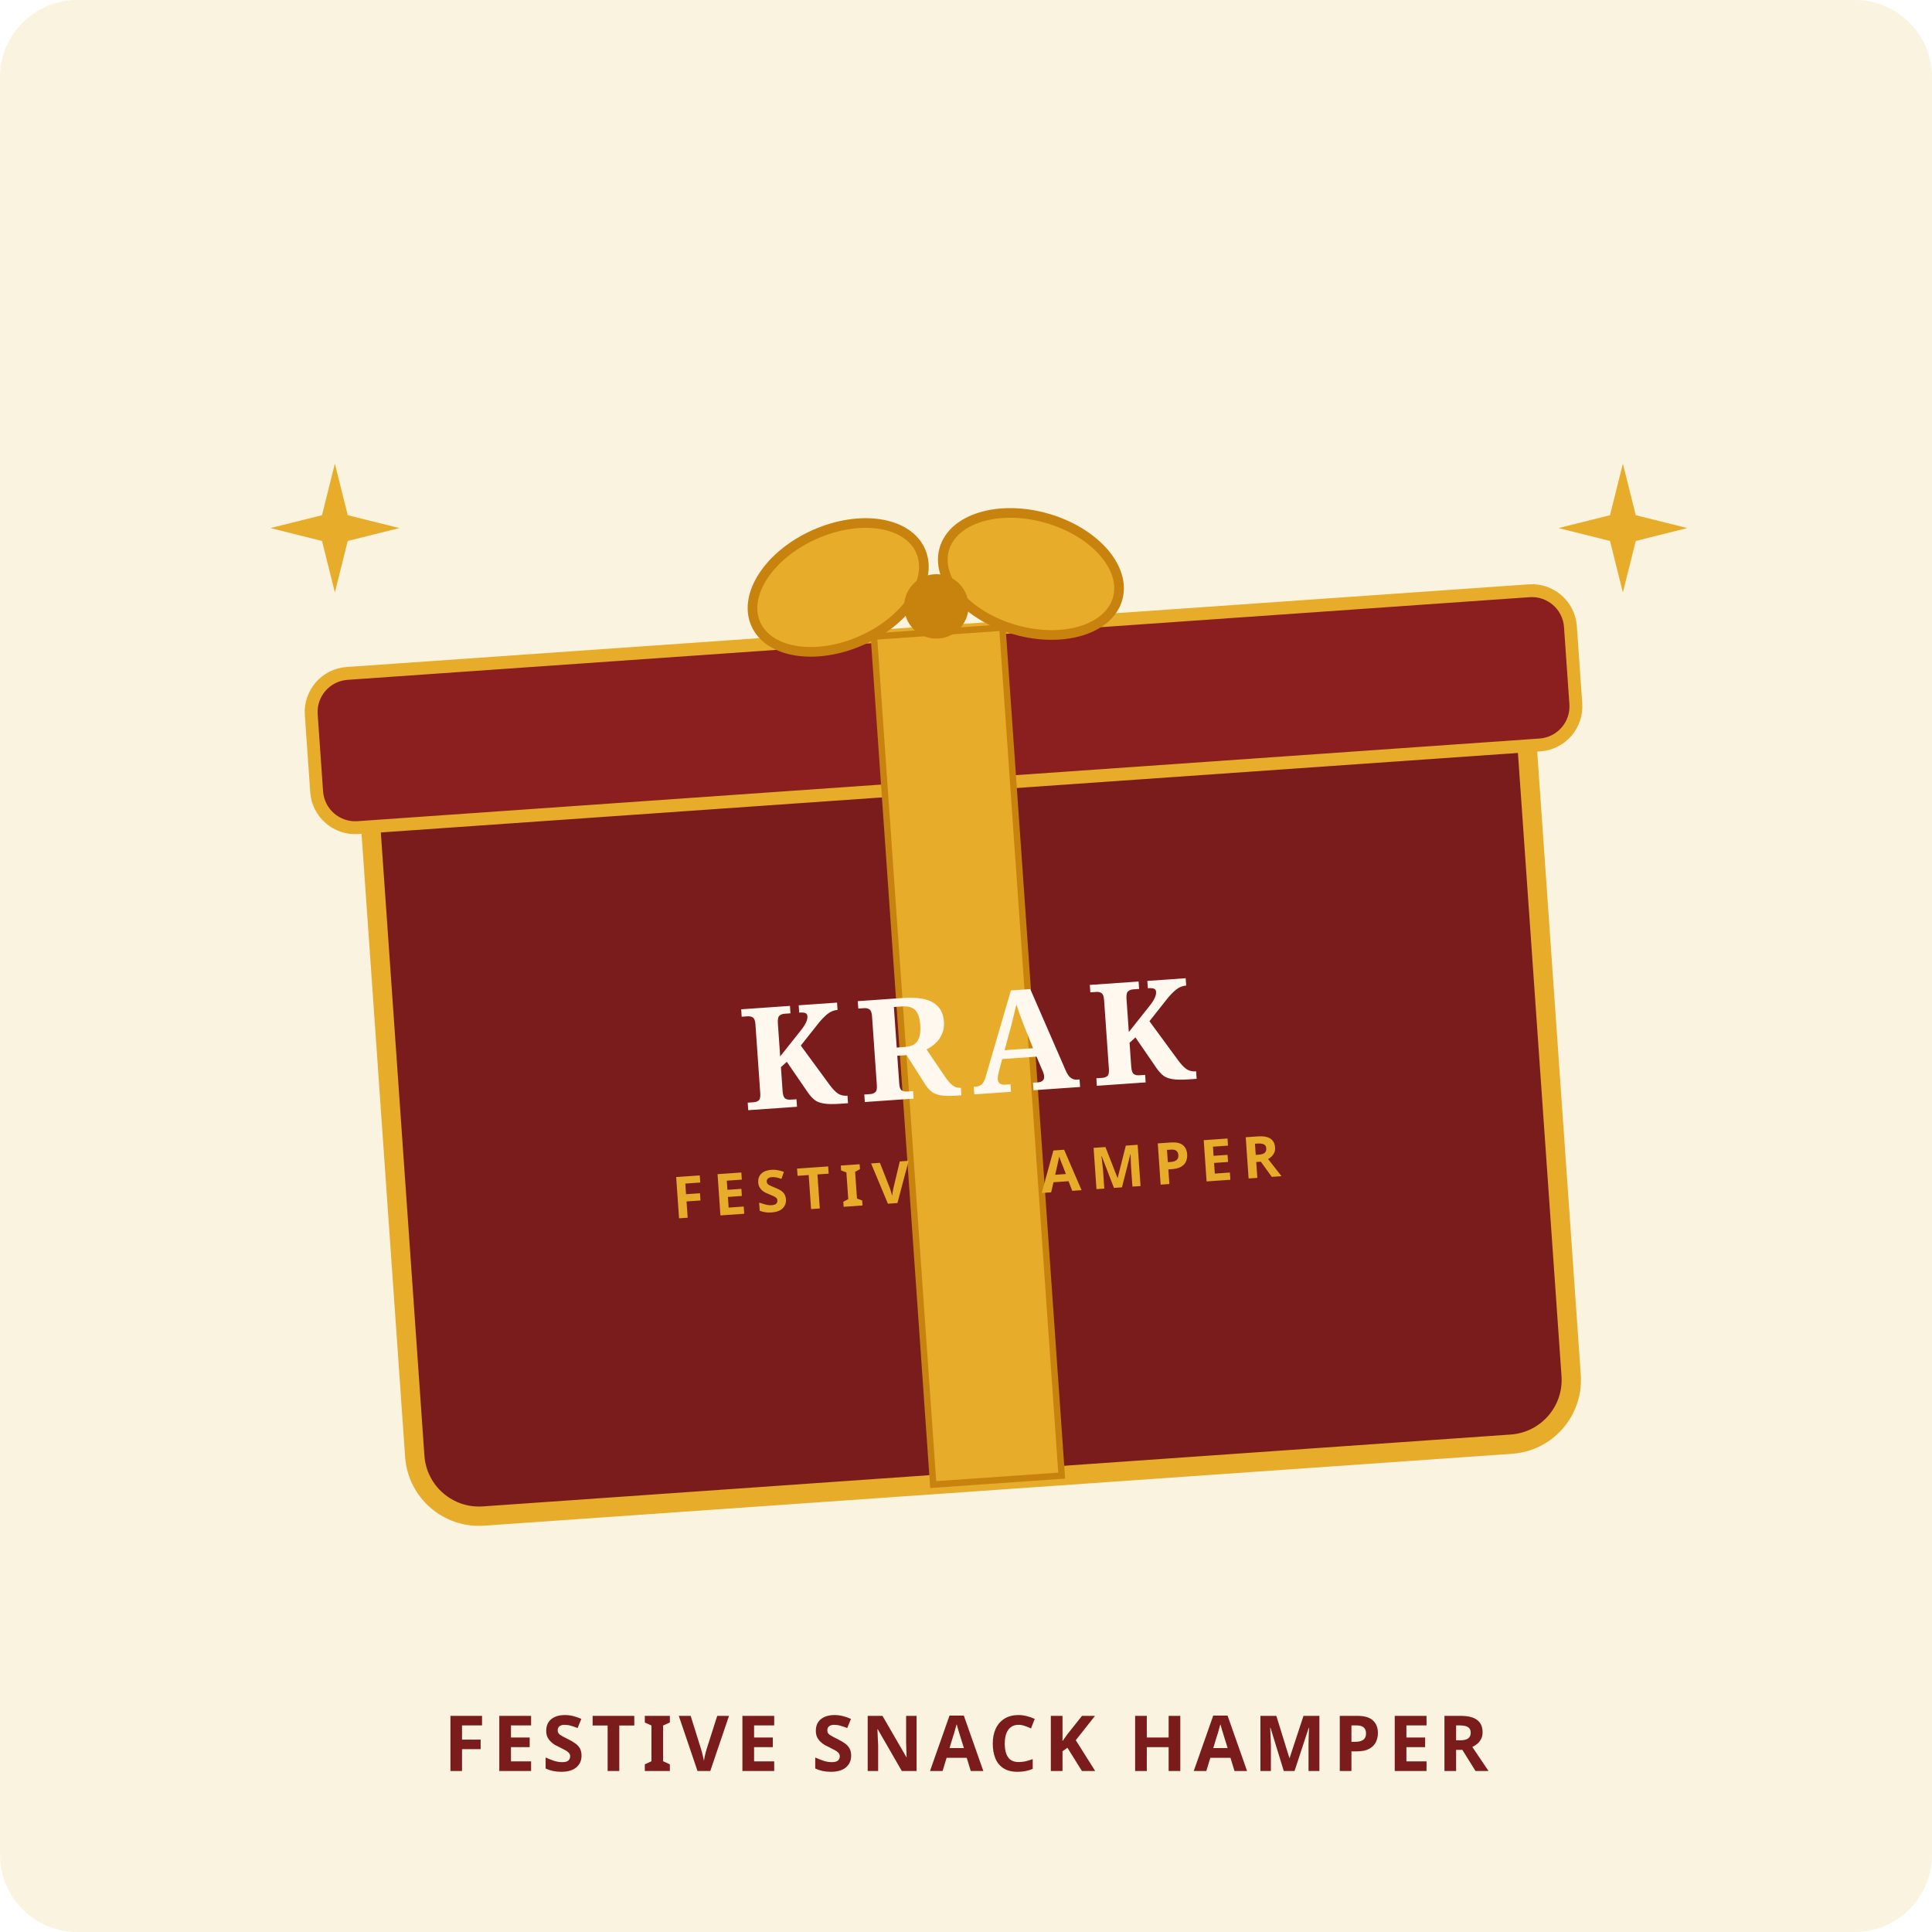
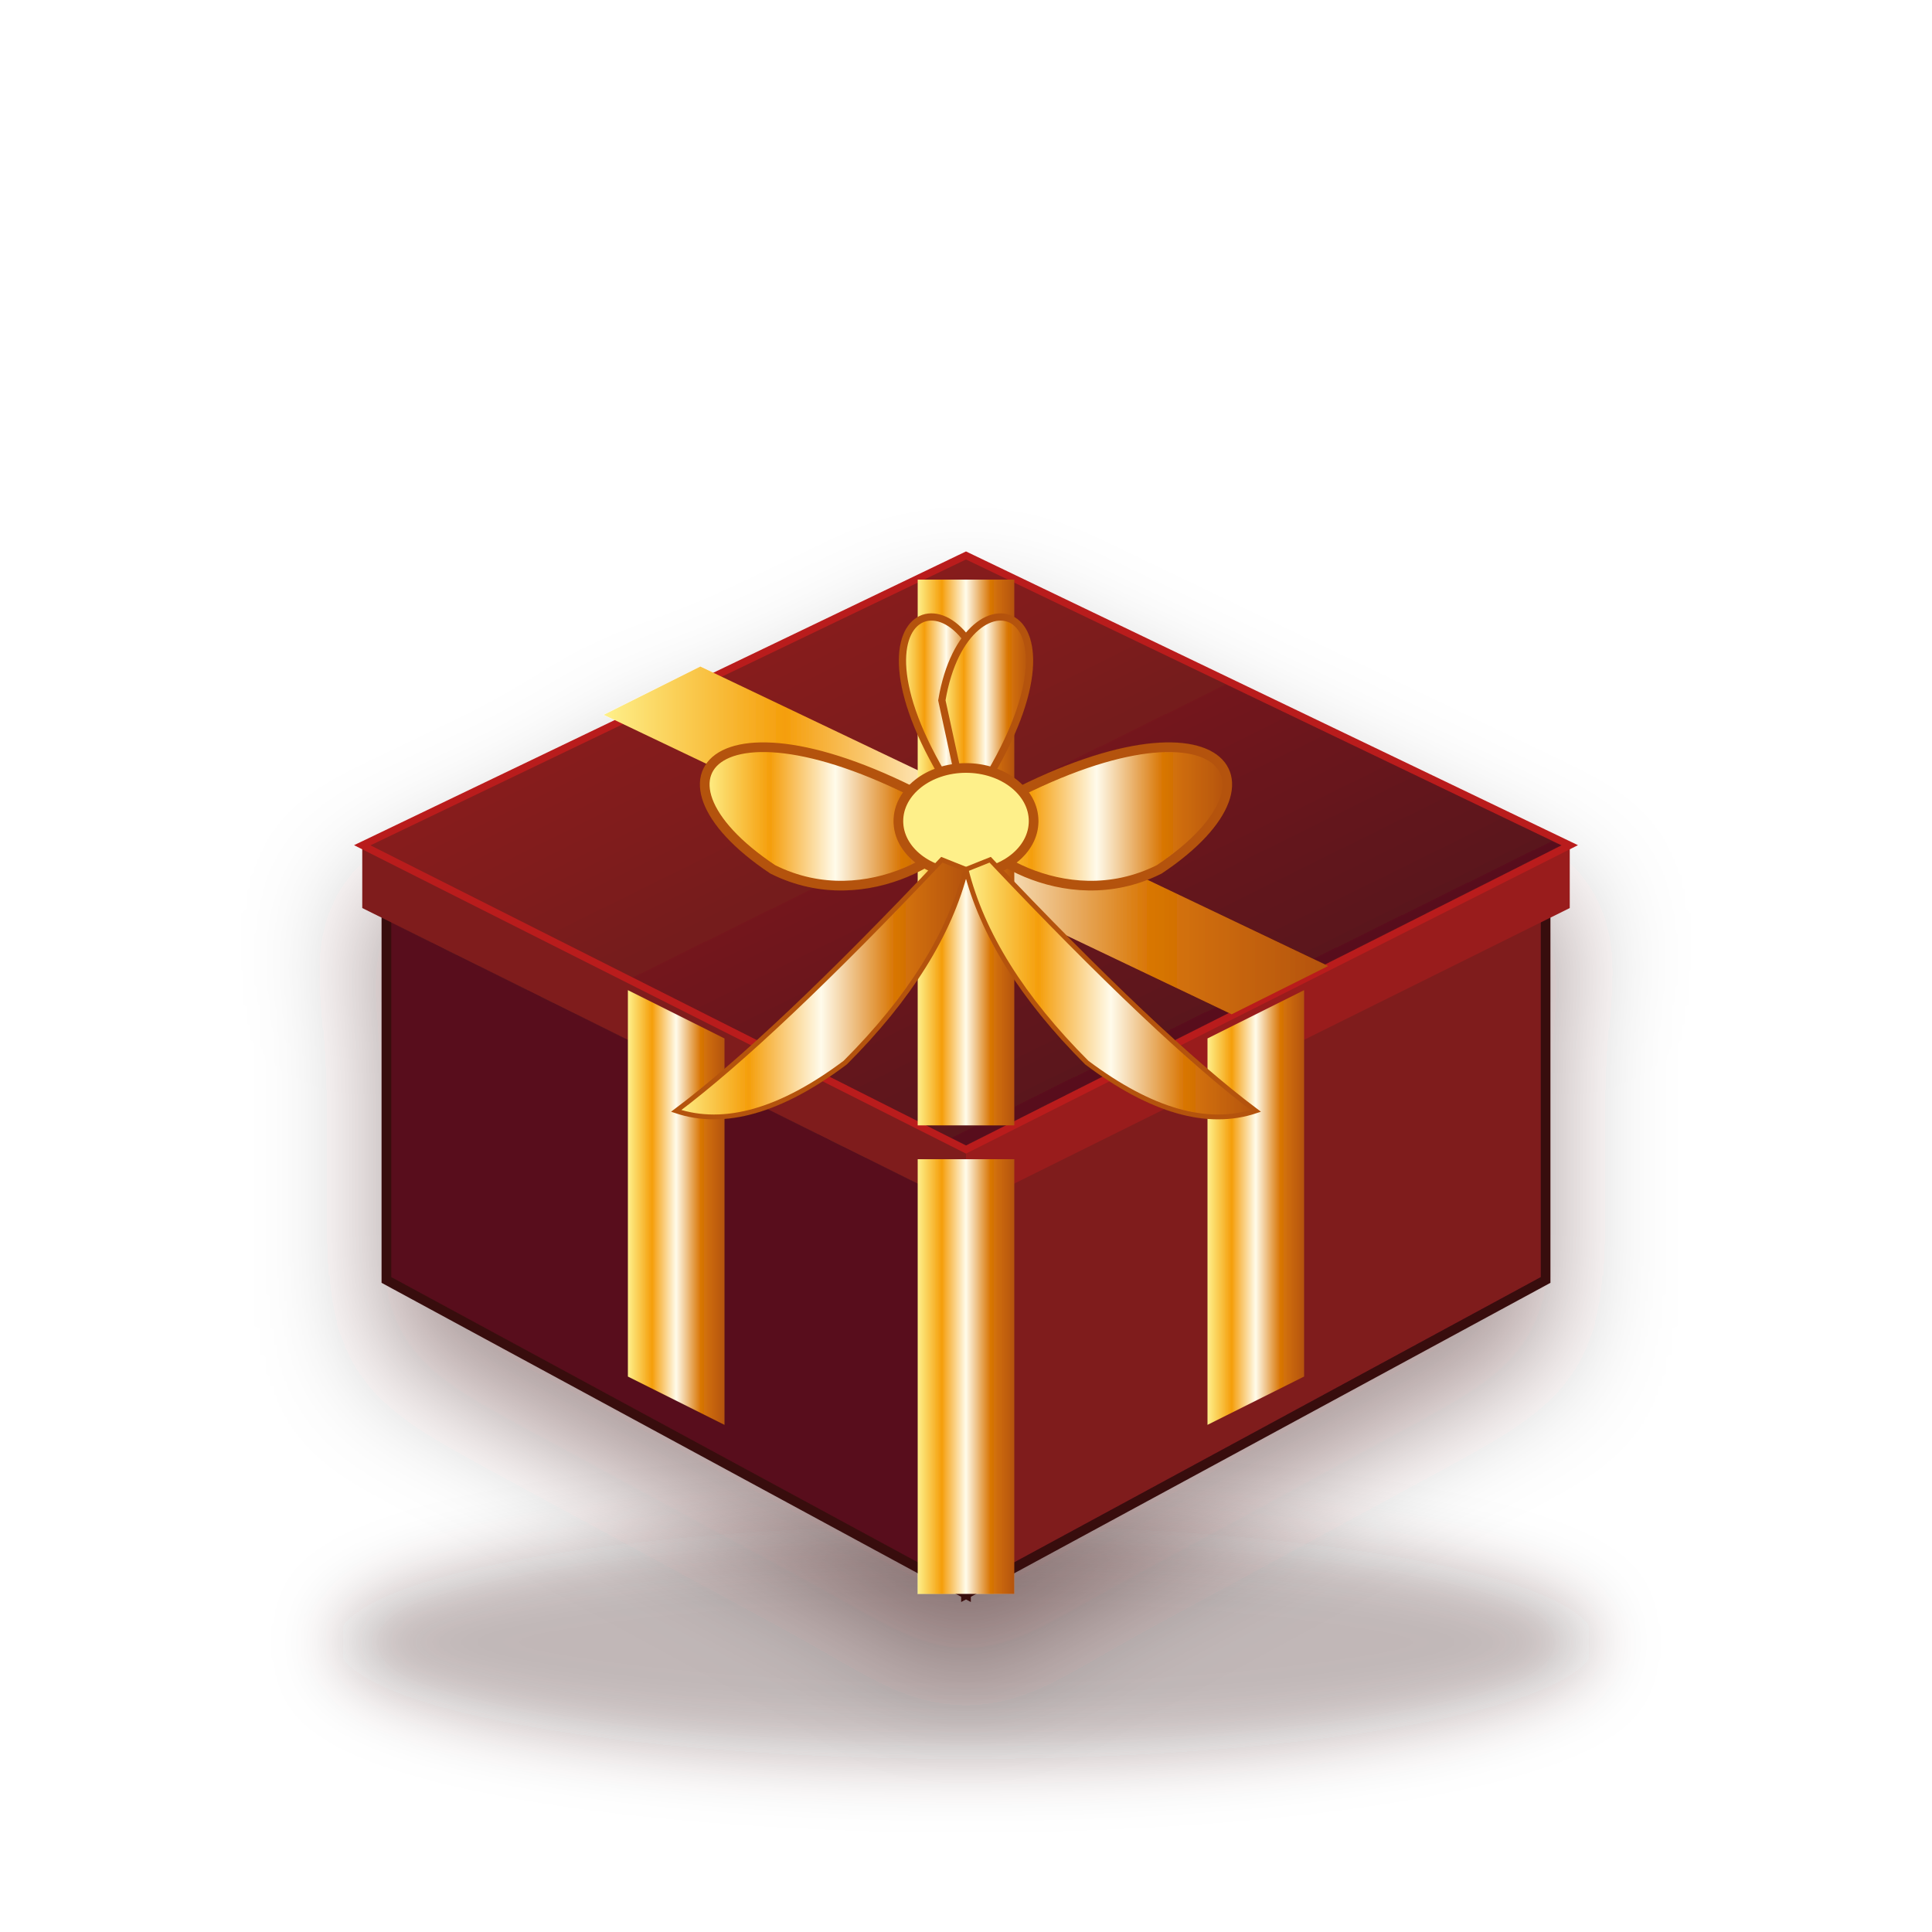
- <svg xmlns="http://www.w3.org/2000/svg" viewBox="0 0 300 300" width="300" height="300">
-   <rect width="300" height="300" fill="#FAF3E0" rx="12" />
-   <g transform="rotate(-4 150 160)">
-     <rect x="60" y="110" width="180" height="120" rx="10" fill="#7A1C1C" stroke="#E6AC2A" stroke-width="3" />
-     <rect x="52" y="98" width="196" height="24" rx="6" fill="#8B1E1E" stroke="#E6AC2A" stroke-width="2" />
-     <rect x="140" y="98" width="20" height="132" fill="#E6AC2A" stroke="#C8830E" stroke-width="1" />
-     <ellipse cx="135" cy="90" rx="14" ry="9" fill="#E6AC2A" stroke="#C8830E" stroke-width="1.5" transform="rotate(-20 135 90)" />
-     <ellipse cx="165" cy="90" rx="14" ry="9" fill="#E6AC2A" stroke="#C8830E" stroke-width="1.5" transform="rotate(20 165 90)" />
-     <circle cx="150" cy="94" r="5" fill="#C8830E" />
-     <text x="150" y="170" font-family="'Playfair Display', serif" font-size="22" font-weight="900" fill="#FFF8EE" text-anchor="middle" letter-spacing="2">KRAK</text>
-     <text x="150" y="186" font-family="'Poppins', sans-serif" font-size="9" font-weight="700" fill="#E6AC2A" text-anchor="middle" letter-spacing="1.5">FESTIVE HAMPER</text>
+ <svg xmlns="http://www.w3.org/2000/svg" viewBox="0 0 400 400" width="100%" height="100%">
+   <defs>
+     <linearGradient id="boxMaroon" x1="0%" y1="0%" x2="100%" y2="100%">
+       <stop offset="0%" stop-color="#991B1B" />
+       <stop offset="35%" stop-color="#7F1D1D" />
+       <stop offset="75%" stop-color="#58111A" />
+       <stop offset="100%" stop-color="#380910" />
+     </linearGradient>
+     <linearGradient id="goldRibbon" x1="0%" y1="0%" x2="100%" y2="0%">
+       <stop offset="0%" stop-color="#FEF08A" />
+       <stop offset="25%" stop-color="#F59E0B" />
+       <stop offset="50%" stop-color="#FFFBEB" />
+       <stop offset="75%" stop-color="#D97706" />
+       <stop offset="100%" stop-color="#B45309" />
+     </linearGradient>
+     <filter id="boxShadow" x="-20%" y="-20%" width="150%" height="150%">
+       <feDropShadow dx="0" dy="14" stdDeviation="12" flood-color="#2D080E" flood-opacity="0.4" />
+     </filter>
+   </defs>
+   <ellipse cx="200" cy="340" rx="130" ry="24" fill="#2D080E" opacity="0.3" filter="blur(7px)" />
+   <g filter="url(#boxShadow)">
+     <polygon points="80,180 200,240 200,330 80,265" fill="#58111A" stroke="#380910" stroke-width="2" />
+     <polygon points="200,240 320,180 320,265 200,330" fill="#7F1D1D" stroke="#380910" stroke-width="2" />
+     <polygon points="75,175 200,238 200,250 75,188" fill="#7F1D1D" />
+     <polygon points="200,238 325,175 325,188 200,250" fill="#991B1B" />
+     <polygon points="75,175 200,115 325,175 200,238" fill="url(#boxMaroon)" stroke="#B91C1C" stroke-width="1.5" />
+     <polygon points="125,148 145,138 275,200 255,210" fill="url(#goldRibbon)" />
+     <polygon points="190,120 210,120 210,233 190,233" fill="url(#goldRibbon)" />
+     <polygon points="190,240 210,240 210,330 190,330" fill="url(#goldRibbon)" />
+     <polygon points="130,205 150,215 150,295 130,285" fill="url(#goldRibbon)" />
+     <polygon points="250,215 270,205 270,285 250,295" fill="url(#goldRibbon)" />
+     <path d="M 200 170 C 150 140, 130 160, 160 180 C 180 190, 200 175, 200 170 Z" fill="url(#goldRibbon)" stroke="#B45309" stroke-width="2" />
+     <path d="M 200 170 C 250 140, 270 160, 240 180 C 220 190, 200 175, 200 170 Z" fill="url(#goldRibbon)" stroke="#B45309" stroke-width="2" />
+     <path d="M 200 168 C 170 125, 200 115, 205 145 Z" fill="url(#goldRibbon)" stroke="#B45309" stroke-width="1.5" />
+     <path d="M 200 168 C 230 125, 200 115, 195 145 Z" fill="url(#goldRibbon)" stroke="#B45309" stroke-width="1.5" />
+     <ellipse cx="200" cy="170" rx="14" ry="11" fill="#FEF08A" stroke="#B45309" stroke-width="2" />
+     <path d="M 195 178 Q 160 215 140 230 Q 155 235 175 220 Q 195 200 200 180 Z" fill="url(#goldRibbon)" stroke="#B45309" stroke-width="1" />
+     <path d="M 205 178 Q 240 215 260 230 Q 245 235 225 220 Q 205 200 200 180 Z" fill="url(#goldRibbon)" stroke="#B45309" stroke-width="1" />
  </g>
-   <path d="M 50 80 L 52 72 L 54 80 L 62 82 L 54 84 L 52 92 L 50 84 L 42 82 Z" fill="#E6AC2A" />
-   <path d="M 250 80 L 252 72 L 254 80 L 262 82 L 254 84 L 252 92 L 250 84 L 242 82 Z" fill="#E6AC2A" />
-   <text x="150" y="275" font-family="'Poppins', sans-serif" font-size="12" font-weight="700" fill="#7A1C1C" text-anchor="middle" letter-spacing="1">FESTIVE SNACK HAMPER</text>
</svg>
